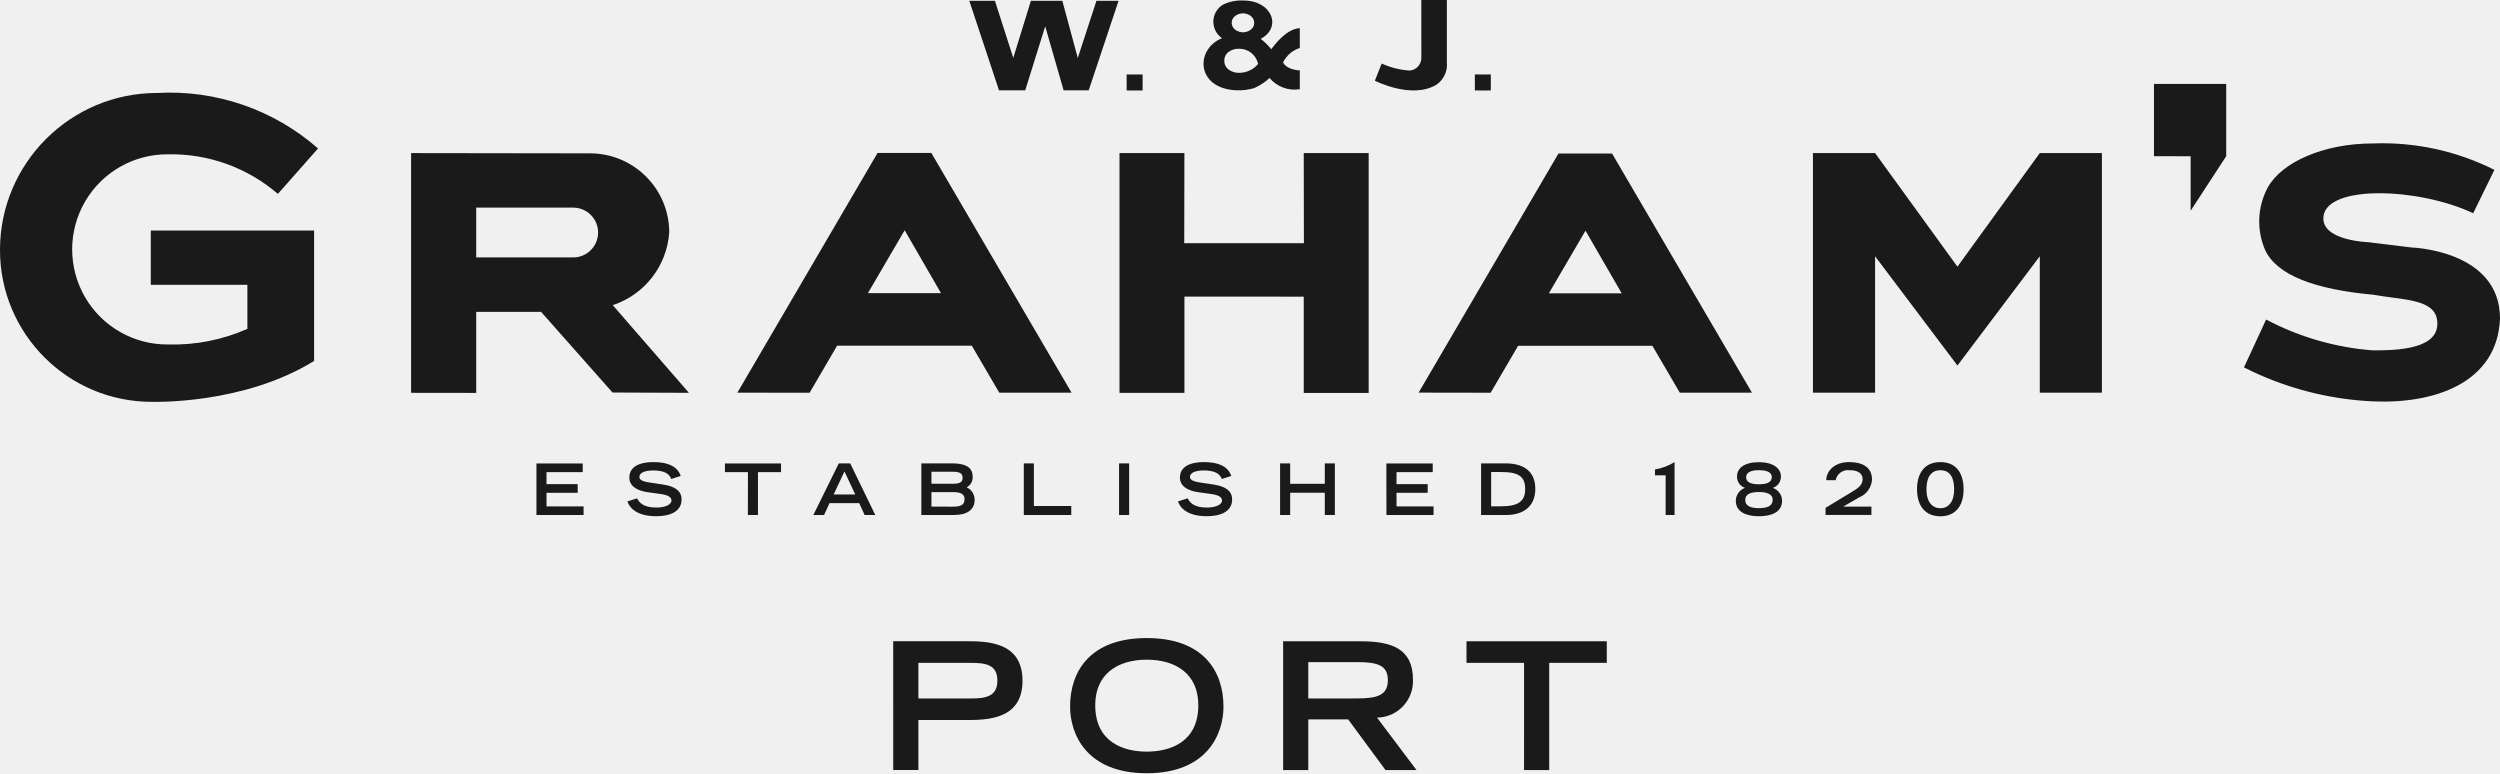
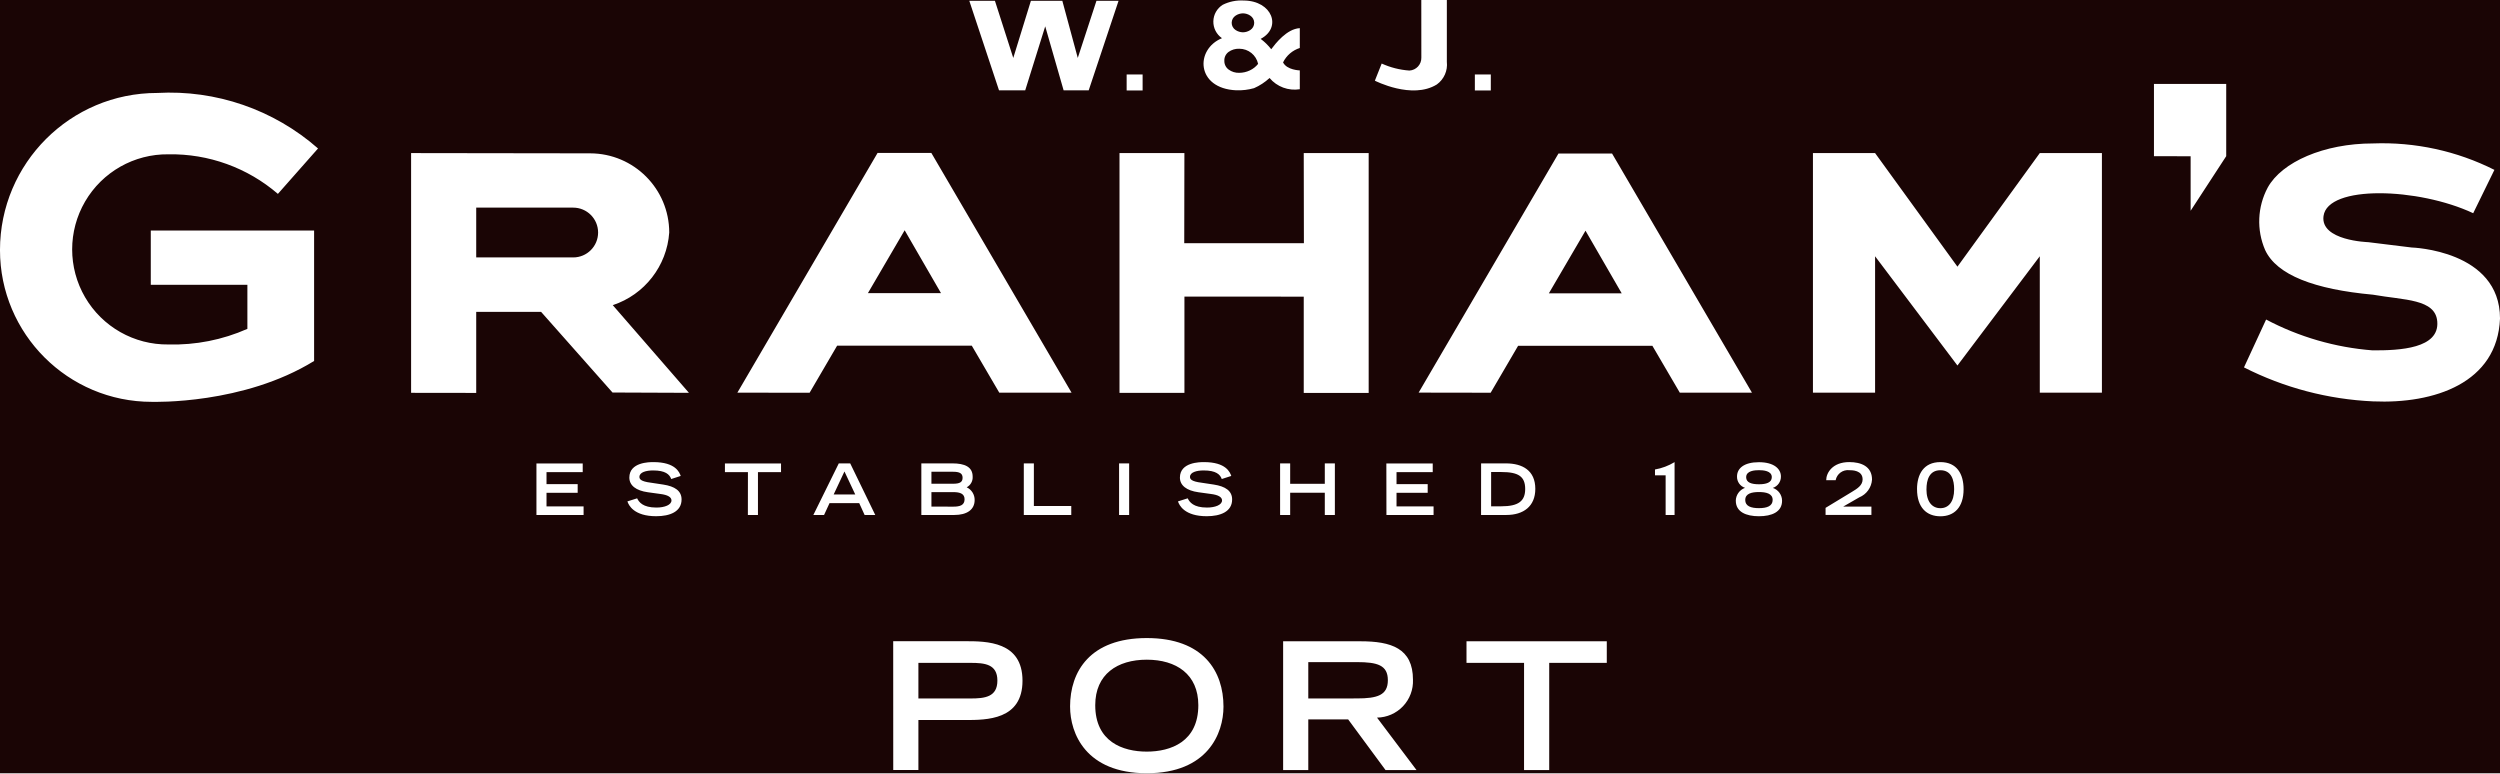
<svg xmlns="http://www.w3.org/2000/svg" width="175" height="54.127" viewBox="0 0 175 54.127">
+   <rect width="175" height="54.127" fill="#1a0505" />
  <defs>
    <style>
      .cls-1 {
-         fill: #1a1a1a;
+         fill: #fff;
        fill-rule: evenodd;
      }
    </style>
  </defs>
  <path id="Path_194" data-name="Path 194" class="cls-1" d="M153.738,397.455H155.5v-7.5h4.03v-1.513h-9.82v1.513h4.029Zm-16.864,0h1.761v-3.546h2.79l2.616,3.546h2.17l-2.765-3.67a2.551,2.551,0,0,0,2.517-2.653c0-2.207-1.537-2.69-3.67-2.69h-5.419Zm1.761-5.009V389.9h3.4c1.438,0,2.17.211,2.17,1.265s-.732,1.277-2.17,1.277Zm-16.674.57c0,1.872,1.1,4.662,5.369,4.662s5.369-2.79,5.369-4.662c0-2.468-1.4-4.8-5.369-4.8S121.96,390.548,121.96,393.016Zm5.369,3.149c-1.687,0-3.608-.694-3.608-3.249,0-2.17,1.549-3.186,3.608-3.186s3.608,1.017,3.608,3.186C130.937,395.471,129.015,396.165,127.329,396.165Zm-15.987-3.72v-2.492h3.645c1,0,1.884.087,1.884,1.24s-.881,1.252-1.884,1.252Zm-1.761,5.009h1.761v-3.5H114.6c1.525,0,4.03,0,4.03-2.753s-2.5-2.765-4.03-2.765h-5.021Zm36.964-53.9h1.788v4.325a1.712,1.712,0,0,1-.7,1.585c-1.736,1.078-4.338-.264-4.338-.264l.477-1.2a5.623,5.623,0,0,0,1.942.491.884.884,0,0,0,.834-.906Zm-22.715,4.621-.567,1.7h-1.756l-1.288-4.48-1.4,4.48h-1.834l-2.08-6.267H116.7l1.284,4,1.234-4h2.2l1.081,4,1.308-4h1.547Zm26.464.59h1.117v1.118h-1.117Zm-24.375,0h1.118v1.118H125.92ZM158.04,359.7l-2.565,4.386h5.1Zm11.651,11.337L159.9,354.3h-3.753l-9.788,16.735,5.042.008,1.921-3.285h9.4l1.92,3.281Zm-31.374-6.72,0,6.742h4.545V354.268h-4.545l.011,6.306h-8.376l.011-6.306H125.42v16.787h4.545l0-6.742Zm-27.936-4.646-2.572,4.4h5.116Zm11.682,11.367-9.814-16.78h-3.764l-9.814,16.78,5.056.007,1.926-3.294h9.428l1.925,3.29ZM87.179,358.086a1.743,1.743,0,1,1,0,3.486H80.39v-3.487Zm2.752,12.942-5-5.646H80.39v5.674l-4.558-.006V354.268l12.542.018a5.543,5.543,0,0,1,5.527,5.543,5.78,5.78,0,0,1-3.952,5.084l5.332,6.137ZM69.317,353.944a15.732,15.732,0,0,0-11.263-3.885,11,11,0,0,0-11,10.994,10.628,10.628,0,0,0,10.628,10.628c.147,0,6.411.193,11.36-2.861v-9.133H57.61v3.8h6.762v3.085a12.806,12.806,0,0,1-5.528,1.093,6.656,6.656,0,1,1,0-13.311,11.441,11.441,0,0,1,7.664,2.77Zm114.759,15.194-5.765-7.647v9.55h-4.35V354.268h4.35l5.765,7.951,5.764-7.951h4.349v16.773H189.84v-9.55Zm18.814-14.654v-5.058h-5.058v5.058l2.567.007v3.815Zm1.243,14.786a22.146,22.146,0,0,0,9.03,2.378c4.3.191,8.711-1.289,8.893-5.8,0-4.789-6.186-4.971-6.186-4.971l-3.048-.374s-3.351-.1-3.121-1.826c.293-2.195,6.646-2,10.478-.2l1.485-3.034a17.439,17.439,0,0,0-8.5-1.85c-3.441,0-6.38,1.3-7.366,3.083a5.033,5.033,0,0,0-.184,4.377c.811,1.751,3.457,2.755,7.55,3.128,2.19.387,4.372.289,4.5,1.877.157,1.89-2.61,2.031-4.536,2.019a19.1,19.1,0,0,1-7.445-2.158ZM84.606,379.6h3.3V379H85.311v-.954h2.181v-.606H85.311V376.6h2.534v-.606H84.606Zm10.1-2.732c-.09-.248-.358-.969-1.913-.969-.278,0-1.684,0-1.684,1.083,0,.551.467.914,1.3,1.028l.864.119c.517.064.785.219.785.452,0,.313-.477.5-1.053.5-.954,0-1.222-.383-1.351-.646l-.68.214c.085.273.462,1.038,2.012,1.038.964,0,1.779-.318,1.779-1.173,0-.606-.477-.919-1.287-1.043l-.854-.129c-.72-.089-.809-.254-.809-.407,0-.333.482-.452.958-.452.859,0,1.152.278,1.267.6Zm4.7,2.732h.706V376.6h1.615v-.606H97.8v.606H99.41Zm6.006-1.436.755-1.609.755,1.609ZM103.99,379.6h.75l.382-.829H107.2l.378.829h.745l-1.753-3.611h-.8Zm7.559,0h2.31c.879,0,1.421-.367,1.421-1.048a.966.966,0,0,0-.557-.889.785.785,0,0,0,.418-.75c0-.685-.566-.924-1.416-.924h-2.176Zm.706-.586V378h1.535c.477,0,.785.119.785.5,0,.427-.338.517-.785.517Zm0-1.6v-.839h1.515c.462,0,.666.114.666.422s-.2.417-.666.417Zm6.466,2.186h3.323v-.626h-2.618v-2.985h-.705Zm6.669,0h.705v-3.611h-.705Zm7.855-2.732c-.089-.248-.357-.969-1.912-.969-.278,0-1.684,0-1.684,1.083,0,.551.466.914,1.3,1.028l.864.119c.517.064.785.219.785.452,0,.313-.477.5-1.053.5-.954,0-1.221-.383-1.351-.646l-.68.214c.084.273.462,1.038,2.012,1.038.963,0,1.778-.318,1.778-1.173,0-.606-.477-.919-1.286-1.043l-.854-.129c-.72-.089-.81-.254-.81-.407,0-.333.481-.452.958-.452.859,0,1.152.278,1.267.6Zm3.417,2.732h.705v-1.555h2.424V379.6h.705v-3.611h-.705v1.431h-2.424v-1.431h-.705Zm7.443,0h3.3V379h-2.593v-.954h2.181v-.606h-2.181V376.6h2.534v-.606H144.1Zm7.329-.606v-2.4h.715c1.182,0,1.669.3,1.669,1.187,0,.844-.467,1.212-1.669,1.212Zm-.705.606H152.5c1.192,0,2.027-.6,2.027-1.828,0-1.3-.914-1.783-2.057-1.783h-1.738Zm12.176-2.777h.744V379.6h.626v-3.7a3.949,3.949,0,0,1-1.371.516Zm5.657,1.783c0,.78.72,1.083,1.619,1.083s1.619-.3,1.619-1.083a.953.953,0,0,0-.646-.9.828.828,0,0,0,.566-.8c0-.516-.462-1-1.54-1-1.053,0-1.534.437-1.534,1a.81.81,0,0,0,.562.795A.978.978,0,0,0,168.56,378.609Zm.661-.06c0-.452.467-.551.958-.551s.96.1.96.551c0,.437-.408.576-.96.576S169.221,378.987,169.221,378.55Zm.064-1.595c0-.447.6-.487.894-.487s.9.04.9.487c0,.388-.4.5-.9.5S169.285,377.343,169.285,376.955Zm5.558,2.648h3.209v-.586H176.08l1.123-.646a1.448,1.448,0,0,0,.894-1.242c0-.933-.77-1.227-1.594-1.227-1.173,0-1.614.755-1.614,1.267h.661a.876.876,0,0,1,.959-.7c.188,0,.934,0,.929.651-.005.412-.373.641-.76.874l-1.833,1.112Zm7.063-1.8c0-.636.188-1.331.974-1.331s.963.7.963,1.331c0,.894-.4,1.326-.963,1.326S181.906,378.694,181.906,377.8Zm-.66,0c0,1.277.671,1.893,1.634,1.893s1.624-.616,1.624-1.893c0-1.058-.462-1.9-1.624-1.9S181.246,376.742,181.246,377.8Zm-47.652-27.927a4,4,0,0,0,1.243-.149,3.9,3.9,0,0,0,1.085-.711,2.291,2.291,0,0,0,2.117.786v-1.318s-.9-.018-1.172-.559a1.963,1.963,0,0,1,1.172-1.01v-1.389c-.911.05-1.7,1.076-2,1.476a3.936,3.936,0,0,0-.739-.725c1.5-.786.818-2.679-1.2-2.685a2.9,2.9,0,0,0-1.458.3,1.4,1.4,0,0,0-.051,2.337C130.7,347,130.771,349.749,133.593,349.873Zm-.05-5.225a.945.945,0,0,1,.516-.161.932.932,0,0,1,.514.161.6.6,0,0,1,0,1.007.95.95,0,0,1-.514.16.964.964,0,0,1-.516-.16.6.6,0,0,1,0-1.007Zm-.5,2.546a1.207,1.207,0,0,1,.76-.229,1.345,1.345,0,0,1,1.317,1.06,1.621,1.621,0,0,1-.581.457,1.752,1.752,0,0,1-.735.169,1.188,1.188,0,0,1-.748-.229.736.736,0,0,1-.3-.614A.726.726,0,0,1,133.047,347.194Z" transform="translate(-47.055 -343.552)" />
</svg>
